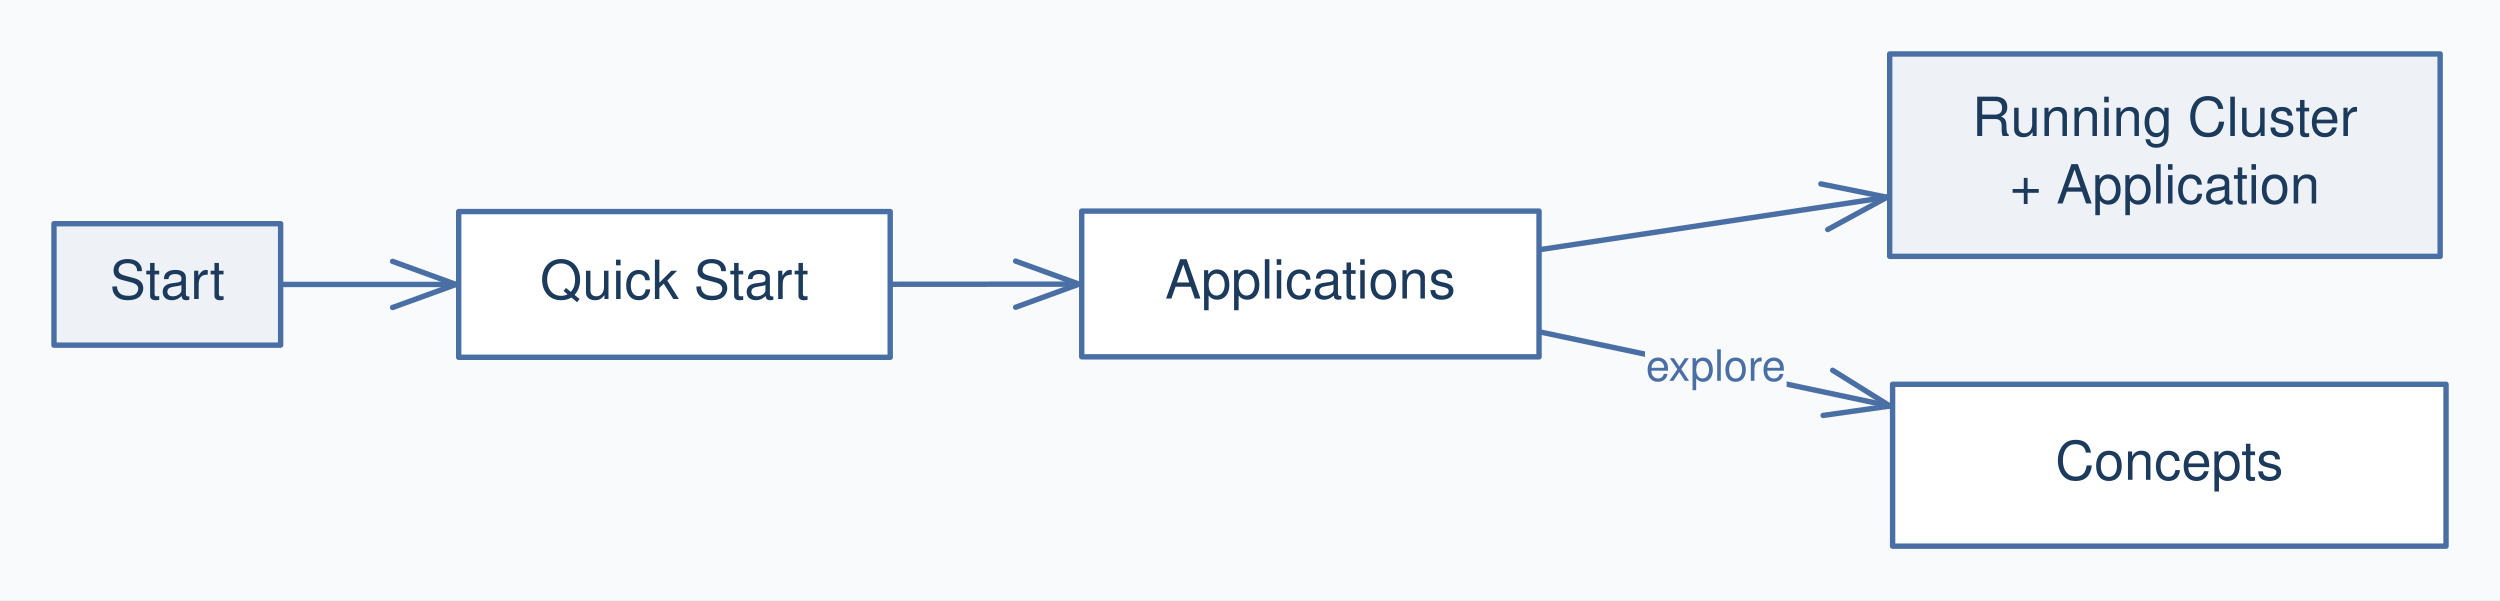
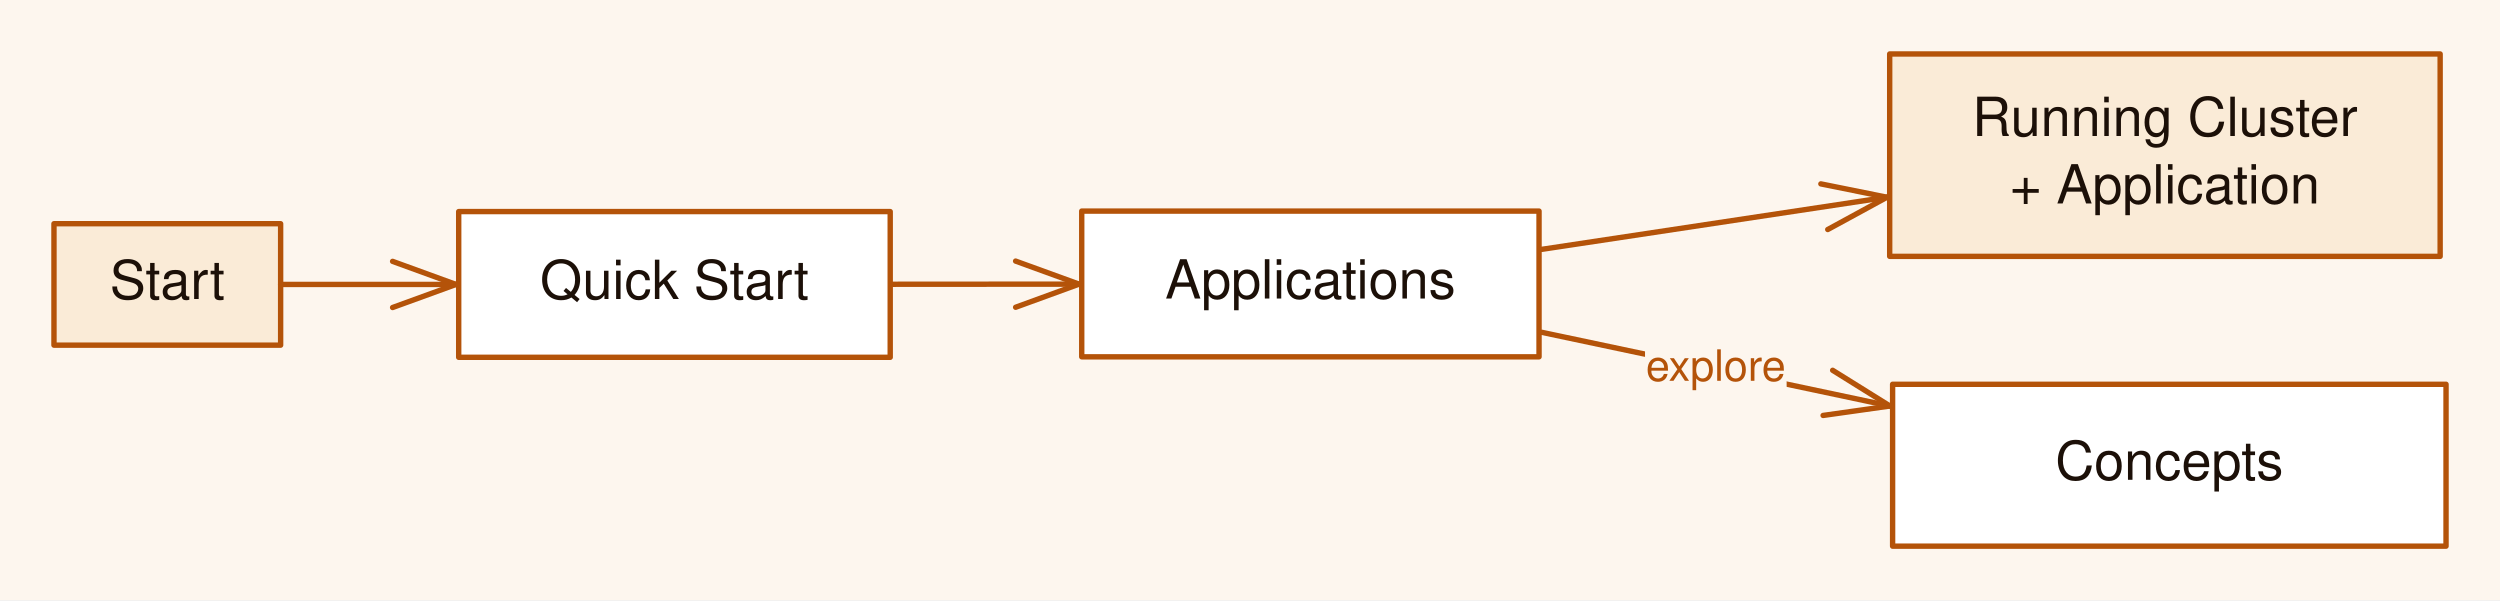
<svg xmlns="http://www.w3.org/2000/svg" version="1.1" viewBox="0 0 926.491 222.409" width="926.491" height="222.409">
  <defs>
    <style class="style-fonts">
      </style>
  </defs>
-   <rect x="0" y="0" width="926.491" height="222.409" fill="#F8FAFC" />
+   <rect x="0" y="0" width="926.491" height="222.409" fill="#fdf6ee" />
  <g stroke-linecap="round" transform="translate(20 82.91144) rotate(0 42 22.5)">
-     <path d="M0 0 L84 0 L84 45 L0 45" stroke="none" stroke-width="0" fill="#EEF2F7" />
-     <path d="M0 0 C32.04 0, 64.09 0, 84 0 M0 0 C21.29 0, 42.58 0, 84 0 M84 0 C84 9.24, 84 18.48, 84 45 M84 0 C84 9.75, 84 19.49, 84 45 M84 45 C57.75 45, 31.49 45, 0 45 M84 45 C60.32 45, 36.64 45, 0 45 M0 45 C0 28.79, 0 12.59, 0 0 M0 45 C0 30.47, 0 15.95, 0 0" stroke="#4A6FA5" stroke-width="2" fill="none" />
+     <path d="M0 0 L84 0 L84 45 L0 45" stroke="none" stroke-width="0" fill="#faebd7" />
+     <path d="M0 0 C32.04 0, 64.09 0, 84 0 M0 0 C21.29 0, 42.58 0, 84 0 M84 0 C84 9.24, 84 18.48, 84 45 M84 0 C84 9.75, 84 19.49, 84 45 M84 45 C57.75 45, 31.49 45, 0 45 M84 45 C60.32 45, 36.64 45, 0 45 M0 45 C0 28.79, 0 12.59, 0 0 M0 45 C0 30.47, 0 15.95, 0 0" stroke="#b45309" stroke-width="2" fill="none" />
  </g>
  <g transform="translate(32 92.91144) rotate(0 30 12.5)">
-     <text x="30" y="17.9" font-family="Helvetica, Segoe UI Emoji" font-size="20px" fill="#1B3A5C" text-anchor="middle" style="white-space: pre;" direction="ltr" dominant-baseline="alphabetic">Start</text>
+     <text x="30" y="17.9" font-family="Helvetica, Segoe UI Emoji" font-size="20px" fill="#1c1008" text-anchor="middle" style="white-space: pre;" direction="ltr" dominant-baseline="alphabetic">Start</text>
  </g>
  <g stroke-linecap="round" transform="translate(169.9906 78.41144) rotate(0 79.96094 27)">
    <path d="M0 0 L159.92 0 L159.92 54 L0 54" stroke="none" stroke-width="0" fill="#FFFFFF" />
-     <path d="M0 0 C40.12 0, 80.24 0, 159.92 0 M0 0 C43.5 0, 86.99 0, 159.92 0 M159.92 0 C159.92 15.28, 159.92 30.57, 159.92 54 M159.92 0 C159.92 12.12, 159.92 24.25, 159.92 54 M159.92 54 C120.19 54, 80.45 54, 0 54 M159.92 54 C125.81 54, 91.69 54, 0 54 M0 54 C0 41.81, 0 29.62, 0 0 M0 54 C0 39.86, 0 25.73, 0 0" stroke="#4A6FA5" stroke-width="2" fill="none" />
+     <path d="M0 0 C40.12 0, 80.24 0, 159.92 0 M0 0 C43.5 0, 86.99 0, 159.92 0 M159.92 0 C159.92 15.28, 159.92 30.57, 159.92 54 M159.92 0 C159.92 12.12, 159.92 24.25, 159.92 54 M159.92 54 C120.19 54, 80.45 54, 0 54 M159.92 54 C125.81 54, 91.69 54, 0 54 M0 54 C0 41.81, 0 29.62, 0 0 M0 54 C0 39.86, 0 25.73, 0 0" stroke="#b45309" stroke-width="2" fill="none" />
  </g>
  <g transform="translate(183.9516 92.91144) rotate(0 66 12.5)">
-     <text x="66" y="17.9" font-family="Helvetica, Segoe UI Emoji" font-size="20px" fill="#1B3A5C" text-anchor="middle" style="white-space: pre;" direction="ltr" dominant-baseline="alphabetic">Quick Start</text>
+     <text x="66" y="17.9" font-family="Helvetica, Segoe UI Emoji" font-size="20px" fill="#1c1008" text-anchor="middle" style="white-space: pre;" direction="ltr" dominant-baseline="alphabetic">Quick Start</text>
  </g>
  <g stroke-linecap="round" transform="translate(400.8826 78.22913) rotate(0 84.74219 27)">
    <path d="M0 0 L169.48 0 L169.48 54 L0 54" stroke="none" stroke-width="0" fill="#FFFFFF" />
-     <path d="M0 0 C65.87 0, 131.74 0, 169.48 0 M0 0 C39.58 0, 79.15 0, 169.48 0 M169.48 0 C169.48 13.71, 169.48 27.42, 169.48 54 M169.48 0 C169.48 11.27, 169.48 22.55, 169.48 54 M169.48 54 C107.49 54, 45.5 54, 0 54 M169.48 54 C130.14 54, 90.8 54, 0 54 M0 54 C0 36.68, 0 19.37, 0 0 M0 54 C0 40.94, 0 27.87, 0 0" stroke="#4A6FA5" stroke-width="2" fill="none" />
+     <path d="M0 0 C65.87 0, 131.74 0, 169.48 0 M0 0 C39.58 0, 79.15 0, 169.48 0 M169.48 0 C169.48 13.71, 169.48 27.42, 169.48 54 M169.48 0 C169.48 11.27, 169.48 22.55, 169.48 54 M169.48 54 C107.49 54, 45.5 54, 0 54 M169.48 54 C130.14 54, 90.8 54, 0 54 M0 54 C0 36.68, 0 19.37, 0 0 M0 54 C0 40.94, 0 27.87, 0 0" stroke="#b45309" stroke-width="2" fill="none" />
  </g>
  <g transform="translate(413.6248 92.72913) rotate(0 72 12.5)">
-     <text x="72" y="17.9" font-family="Helvetica, Segoe UI Emoji" font-size="20px" fill="#1B3A5C" text-anchor="middle" style="white-space: pre;" direction="ltr" dominant-baseline="alphabetic">Applications</text>
+     <text x="72" y="17.9" font-family="Helvetica, Segoe UI Emoji" font-size="20px" fill="#1c1008" text-anchor="middle" style="white-space: pre;" direction="ltr" dominant-baseline="alphabetic">Applications</text>
  </g>
  <g stroke-linecap="round" transform="translate(700.3097 20) rotate(0 102 37.5)">
-     <path d="M0 0 L204 0 L204 75 L0 75" stroke="none" stroke-width="0" fill="#EEF2F7" />
-     <path d="M0 0 C78.41 0, 156.83 0, 204 0 M0 0 C61.29 0, 122.57 0, 204 0 M204 0 C204 22.48, 204 44.96, 204 75 M204 0 C204 16.23, 204 32.46, 204 75 M204 75 C154.15 75, 104.3 75, 0 75 M204 75 C126.26 75, 48.52 75, 0 75 M0 75 C0 58.15, 0 41.3, 0 0 M0 75 C0 51.26, 0 27.53, 0 0" stroke="#4A6FA5" stroke-width="2" fill="none" />
+     <path d="M0 0 L204 0 L204 75 L0 75" stroke="none" stroke-width="0" fill="#faebd7" />
+     <path d="M0 0 C78.41 0, 156.83 0, 204 0 M0 0 C61.29 0, 122.57 0, 204 0 M204 0 C204 22.48, 204 44.96, 204 75 M204 0 C204 16.23, 204 32.46, 204 75 M204 75 C154.15 75, 104.3 75, 0 75 M204 75 C126.26 75, 48.52 75, 0 75 M0 75 C0 58.15, 0 41.3, 0 0 M0 75 C0 51.26, 0 27.53, 0 0" stroke="#b45309" stroke-width="2" fill="none" />
  </g>
  <g transform="translate(712.3097 32.5) rotate(0 90 25)">
-     <text x="90" y="17.9" font-family="Helvetica, Segoe UI Emoji" font-size="20px" fill="#1B3A5C" text-anchor="middle" style="white-space: pre;" direction="ltr" dominant-baseline="alphabetic">Running Cluster</text>
-     <text x="90" y="42.9" font-family="Helvetica, Segoe UI Emoji" font-size="20px" fill="#1B3A5C" text-anchor="middle" style="white-space: pre;" direction="ltr" dominant-baseline="alphabetic">+ Application</text>
+     <text x="90" y="17.9" font-family="Helvetica, Segoe UI Emoji" font-size="20px" fill="#1c1008" text-anchor="middle" style="white-space: pre;" direction="ltr" dominant-baseline="alphabetic">Running Cluster</text>
+     <text x="90" y="42.9" font-family="Helvetica, Segoe UI Emoji" font-size="20px" fill="#1c1008" text-anchor="middle" style="white-space: pre;" direction="ltr" dominant-baseline="alphabetic">+ Application</text>
  </g>
  <g stroke-linecap="round" transform="translate(701.3923 142.4088) rotate(0 102.5495 30)">
    <path d="M0 0 L205.1 0 L205.1 60 L0 60" stroke="none" stroke-width="0" fill="#FFFFFF" />
-     <path d="M0 0 C56.44 0, 112.88 0, 205.1 0 M0 0 C57.76 0, 115.53 0, 205.1 0 M205.1 0 C205.1 13.68, 205.1 27.37, 205.1 60 M205.1 0 C205.1 21.82, 205.1 43.64, 205.1 60 M205.1 60 C155.96 60, 106.83 60, 0 60 M205.1 60 C145.81 60, 86.51 60, 0 60 M0 60 C0 36.42, 0 12.83, 0 0 M0 60 C0 38.72, 0 17.45, 0 0" stroke="#4A6FA5" stroke-width="2" fill="none" />
+     <path d="M0 0 C56.44 0, 112.88 0, 205.1 0 M0 0 C57.76 0, 115.53 0, 205.1 0 M205.1 0 C205.1 13.68, 205.1 27.37, 205.1 60 M205.1 0 C205.1 21.82, 205.1 43.64, 205.1 60 M205.1 60 C155.96 60, 106.83 60, 0 60 M205.1 60 C145.81 60, 86.51 60, 0 60 M0 60 C0 36.42, 0 12.83, 0 0 M0 60 C0 38.72, 0 17.45, 0 0" stroke="#b45309" stroke-width="2" fill="none" />
  </g>
  <g transform="translate(761.6957 159.9088) rotate(0 42.24609 12.5)">
-     <text x="42.246" y="17.9" font-family="Helvetica, Segoe UI Emoji" font-size="20px" fill="#1B3A5C" text-anchor="middle" style="white-space: pre;" direction="ltr" dominant-baseline="alphabetic">Concepts</text>
+     <text x="42.246" y="17.9" font-family="Helvetica, Segoe UI Emoji" font-size="20px" fill="#1c1008" text-anchor="middle" style="white-space: pre;" direction="ltr" dominant-baseline="alphabetic">Concepts</text>
  </g>
  <g stroke-linecap="round">
    <g transform="translate(104 105.4114) rotate(0 32.49532 0)">
-       <path d="M0 0 C17 0, 34.01 0, 64.99 0 M0 0 C19.98 0, 39.95 0, 64.99 0" stroke="#4A6FA5" stroke-width="2" fill="none" />
+       <path d="M0 0 C17 0, 34.01 0, 64.99 0 M0 0 C19.98 0, 39.95 0, 64.99 0" stroke="#b45309" stroke-width="2" fill="none" />
    </g>
    <g transform="translate(104 105.4114) rotate(0 32.49532 0)">
-       <path d="M41.5 8.55 C47.64 6.31, 53.79 4.08, 64.99 0 M41.5 8.55 C48.72 5.92, 55.94 3.29, 64.99 0" stroke="#4A6FA5" stroke-width="2" fill="none" />
+       <path d="M41.5 8.55 C47.64 6.31, 53.79 4.08, 64.99 0 M41.5 8.55 C48.72 5.92, 55.94 3.29, 64.99 0" stroke="#b45309" stroke-width="2" fill="none" />
    </g>
    <g transform="translate(104 105.4114) rotate(0 32.49532 0)">
-       <path d="M41.5 -8.55 C47.64 -6.31, 53.79 -4.08, 64.99 0 M41.5 -8.55 C48.72 -5.92, 55.94 -3.29, 64.99 0" stroke="#4A6FA5" stroke-width="2" fill="none" />
+       <path d="M41.5 -8.55 C47.64 -6.31, 53.79 -4.08, 64.99 0 M41.5 -8.55 C48.72 -5.92, 55.94 -3.29, 64.99 0" stroke="#b45309" stroke-width="2" fill="none" />
    </g>
  </g>
  <mask />
  <g stroke-linecap="round">
    <g transform="translate(330.9125 105.3486) rotate(0 34.48503 -0.02683252)">
-       <path d="M0 0 C19.15 -0.01, 38.3 -0.03, 68.97 -0.05 M0 0 C14.61 -0.01, 29.23 -0.02, 68.97 -0.05" stroke="#4A6FA5" stroke-width="2" fill="none" />
+       <path d="M0 0 C19.15 -0.01, 38.3 -0.03, 68.97 -0.05 M0 0 C14.61 -0.01, 29.23 -0.02, 68.97 -0.05" stroke="#b45309" stroke-width="2" fill="none" />
    </g>
    <g transform="translate(330.9125 105.3486) rotate(0 34.48503 -0.02683252)">
-       <path d="M45.48 8.52 C52.01 6.14, 58.53 3.76, 68.97 -0.05 M45.48 8.52 C50.46 6.7, 55.44 4.88, 68.97 -0.05" stroke="#4A6FA5" stroke-width="2" fill="none" />
+       <path d="M45.48 8.52 C52.01 6.14, 58.53 3.76, 68.97 -0.05 M45.48 8.52 C50.46 6.7, 55.44 4.88, 68.97 -0.05" stroke="#b45309" stroke-width="2" fill="none" />
    </g>
    <g transform="translate(330.9125 105.3486) rotate(0 34.48503 -0.02683252)">
-       <path d="M45.47 -8.59 C52 -6.22, 58.52 -3.85, 68.97 -0.05 M45.47 -8.59 C50.45 -6.78, 55.43 -4.97, 68.97 -0.05" stroke="#4A6FA5" stroke-width="2" fill="none" />
+       <path d="M45.47 -8.59 C52 -6.22, 58.52 -3.85, 68.97 -0.05 M45.47 -8.59 C50.45 -6.78, 55.43 -4.97, 68.97 -0.05" stroke="#b45309" stroke-width="2" fill="none" />
    </g>
  </g>
  <mask />
  <g stroke-linecap="round">
    <g transform="translate(571.3669 92.40758) rotate(0 63.97136 -9.654596)">
-       <path d="M0 0 C45.9 -6.93, 91.81 -13.86, 127.94 -19.31 M0 0 C45.72 -6.9, 91.44 -13.8, 127.94 -19.31" stroke="#4A6FA5" stroke-width="2" fill="none" />
+       <path d="M0 0 C45.9 -6.93, 91.81 -13.86, 127.94 -19.31 M0 0 C45.72 -6.9, 91.44 -13.8, 127.94 -19.31" stroke="#b45309" stroke-width="2" fill="none" />
    </g>
    <g transform="translate(571.3669 92.40758) rotate(0 63.97136 -9.654596)">
-       <path d="M105.99 -7.35 C113.87 -11.64, 121.74 -15.93, 127.94 -19.31 M105.99 -7.35 C113.83 -11.62, 121.68 -15.9, 127.94 -19.31" stroke="#4A6FA5" stroke-width="2" fill="none" />
+       <path d="M105.99 -7.35 C113.87 -11.64, 121.74 -15.93, 127.94 -19.31 M105.99 -7.35 C113.83 -11.62, 121.68 -15.9, 127.94 -19.31" stroke="#b45309" stroke-width="2" fill="none" />
    </g>
    <g transform="translate(571.3669 92.40758) rotate(0 63.97136 -9.654596)">
-       <path d="M103.44 -24.26 C112.23 -22.48, 121.02 -20.71, 127.94 -19.31 M103.44 -24.26 C112.19 -22.49, 120.95 -20.72, 127.94 -19.31" stroke="#4A6FA5" stroke-width="2" fill="none" />
+       <path d="M103.44 -24.26 C112.23 -22.48, 121.02 -20.71, 127.94 -19.31 M103.44 -24.26 C112.19 -22.49, 120.95 -20.72, 127.94 -19.31" stroke="#b45309" stroke-width="2" fill="none" />
    </g>
  </g>
  <mask />
  <g mask="url(#mask-APP_CON)" stroke-linecap="round">
    <g transform="translate(571.3669 123.1522) rotate(0 64.51269 13.6534)">
-       <path d="M0 0 C29.03 6.14, 58.05 12.29, 129.03 27.31 M0 0 C32.18 6.81, 64.36 13.62, 129.03 27.31" stroke="#4A6FA5" stroke-width="2" fill="none" />
+       <path d="M0 0 C29.03 6.14, 58.05 12.29, 129.03 27.31 M0 0 C32.18 6.81, 64.36 13.62, 129.03 27.31" stroke="#b45309" stroke-width="2" fill="none" />
    </g>
    <g transform="translate(571.3669 123.1522) rotate(0 64.51269 13.6534)">
-       <path d="M104.27 30.81 C109.84 30.02, 115.41 29.23, 129.03 27.31 M104.27 30.81 C110.45 29.93, 116.62 29.06, 129.03 27.31" stroke="#4A6FA5" stroke-width="2" fill="none" />
+       <path d="M104.27 30.81 C109.84 30.02, 115.41 29.23, 129.03 27.31 M104.27 30.81 C110.45 29.93, 116.62 29.06, 129.03 27.31" stroke="#b45309" stroke-width="2" fill="none" />
    </g>
    <g transform="translate(571.3669 123.1522) rotate(0 64.51269 13.6534)">
-       <path d="M107.81 14.08 C112.58 17.05, 117.36 20.03, 129.03 27.31 M107.81 14.08 C113.1 17.38, 118.39 20.68, 129.03 27.31" stroke="#4A6FA5" stroke-width="2" fill="none" />
+       <path d="M107.81 14.08 C112.58 17.05, 117.36 20.03, 129.03 27.31 M107.81 14.08 C113.1 17.38, 118.39 20.68, 129.03 27.31" stroke="#b45309" stroke-width="2" fill="none" />
    </g>
  </g>
  <mask id="mask-APP_CON">
    <rect x="0" y="0" fill="#fff" width="800.392" height="250.459" />
    <rect x="609.641" y="126.806" fill="#000" width="52.477" height="20" opacity="1" />
  </mask>
  <g transform="translate(609.6414 126.8056) rotate(0 26.23828 10)">
-     <text x="26.238" y="14.32" font-family="Helvetica, Segoe UI Emoji" font-size="16px" fill="#4A6FA5" text-anchor="middle" style="white-space: pre;" direction="ltr" dominant-baseline="alphabetic">explore</text>
+     <text x="26.238" y="14.32" font-family="Helvetica, Segoe UI Emoji" font-size="16px" fill="#b45309" text-anchor="middle" style="white-space: pre;" direction="ltr" dominant-baseline="alphabetic">explore</text>
  </g>
</svg>
